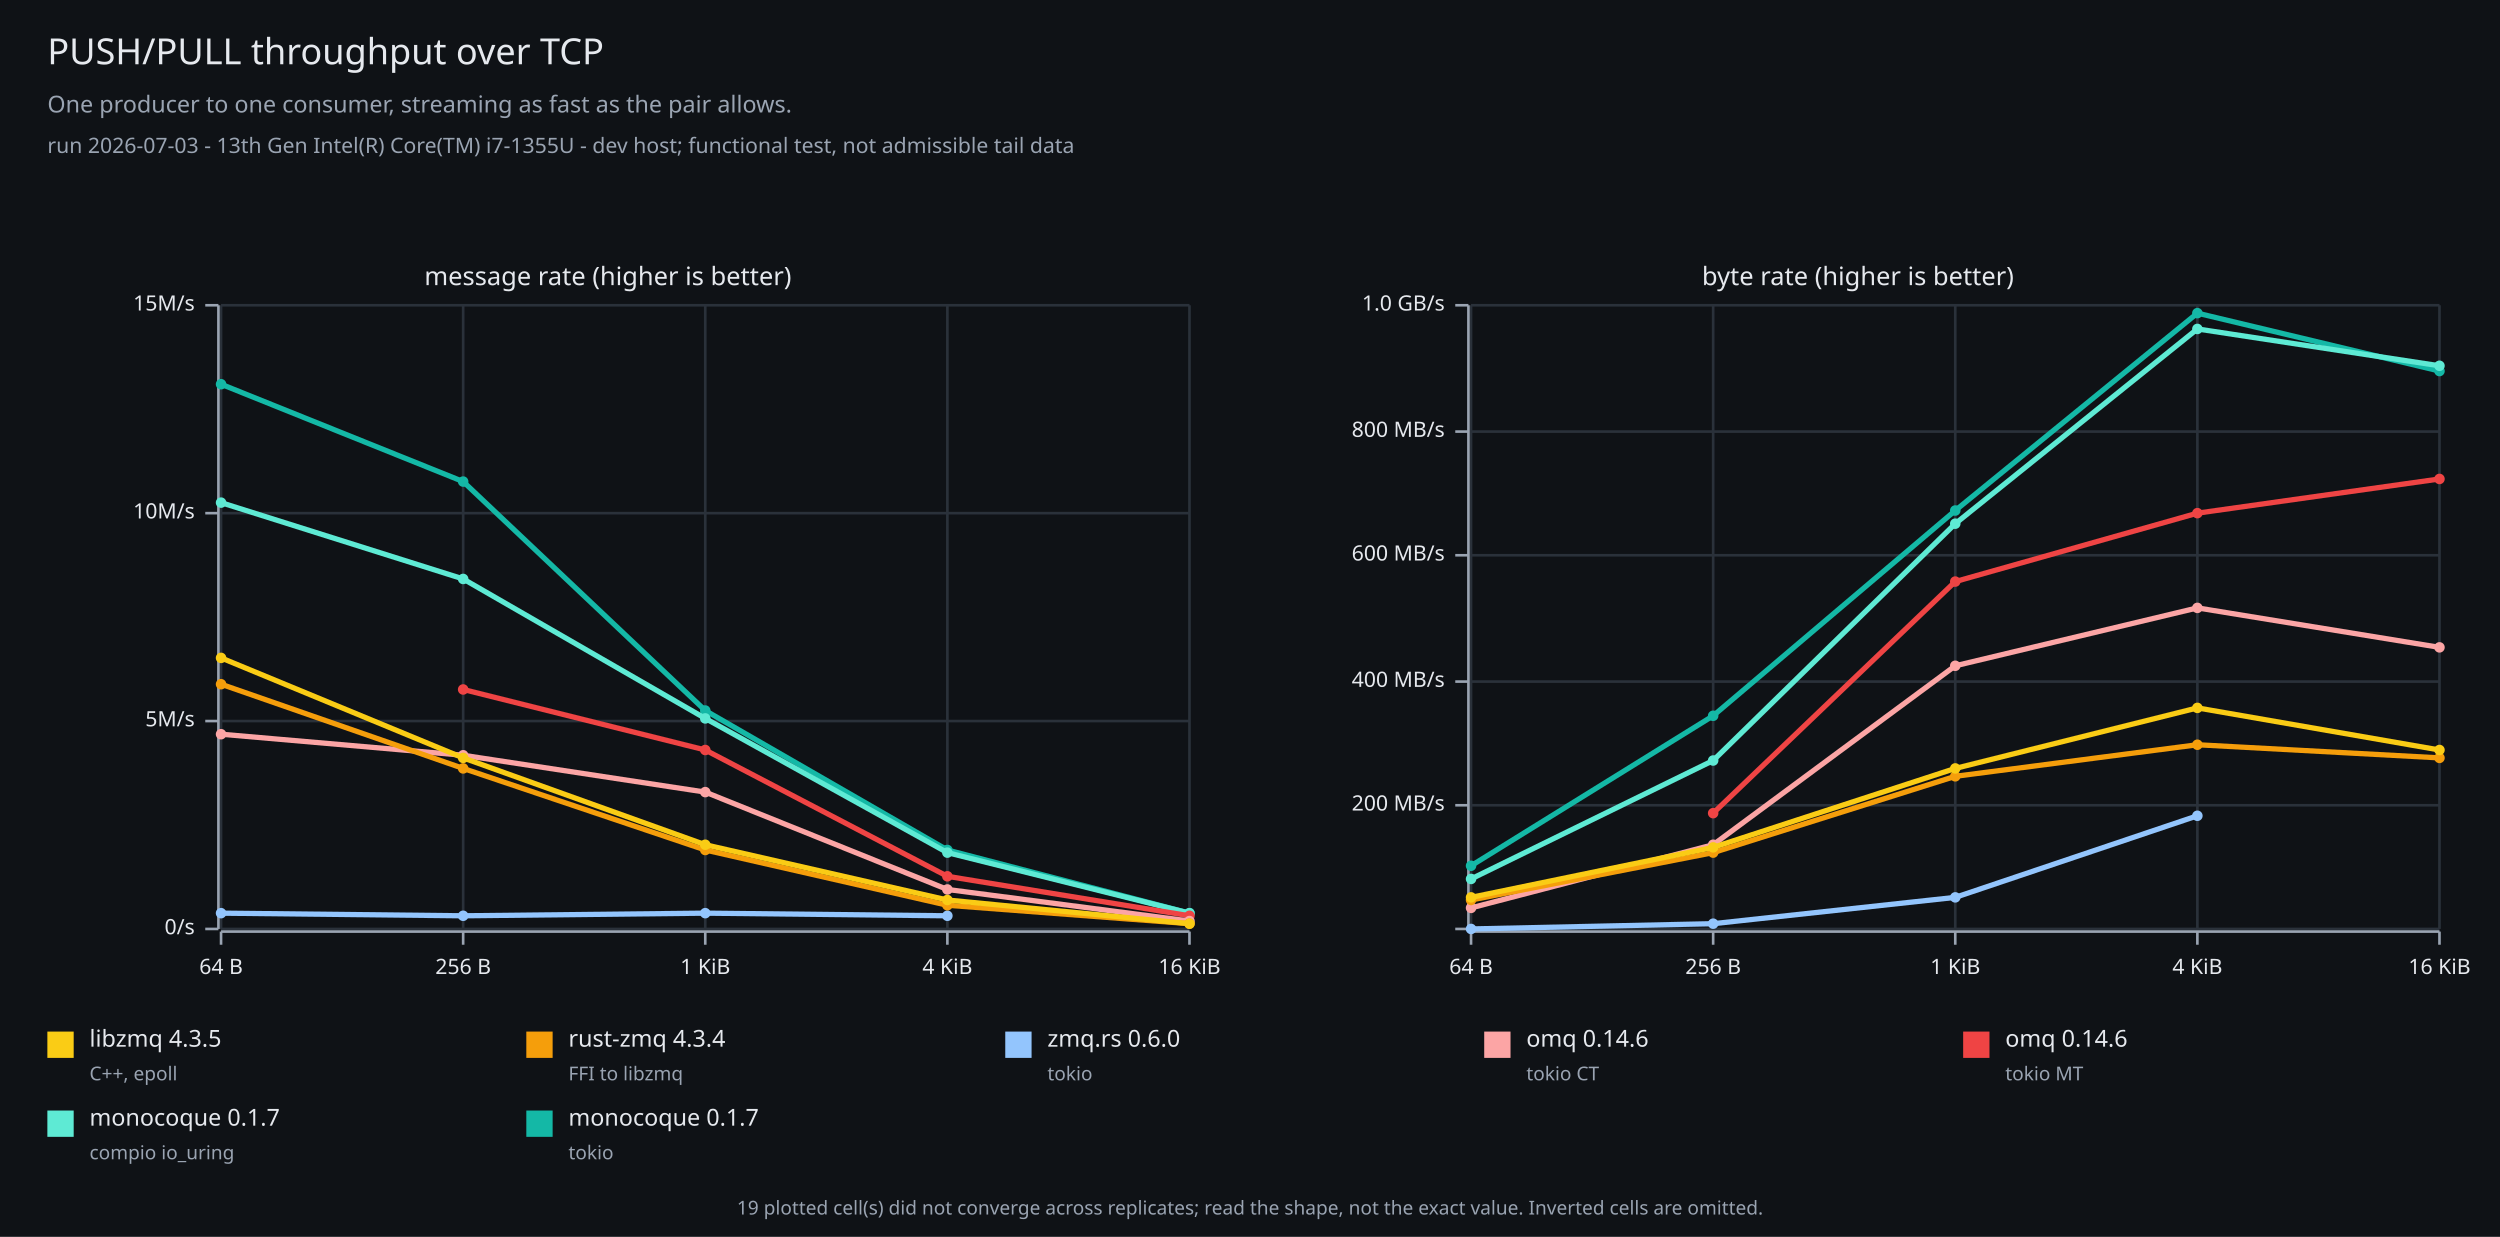
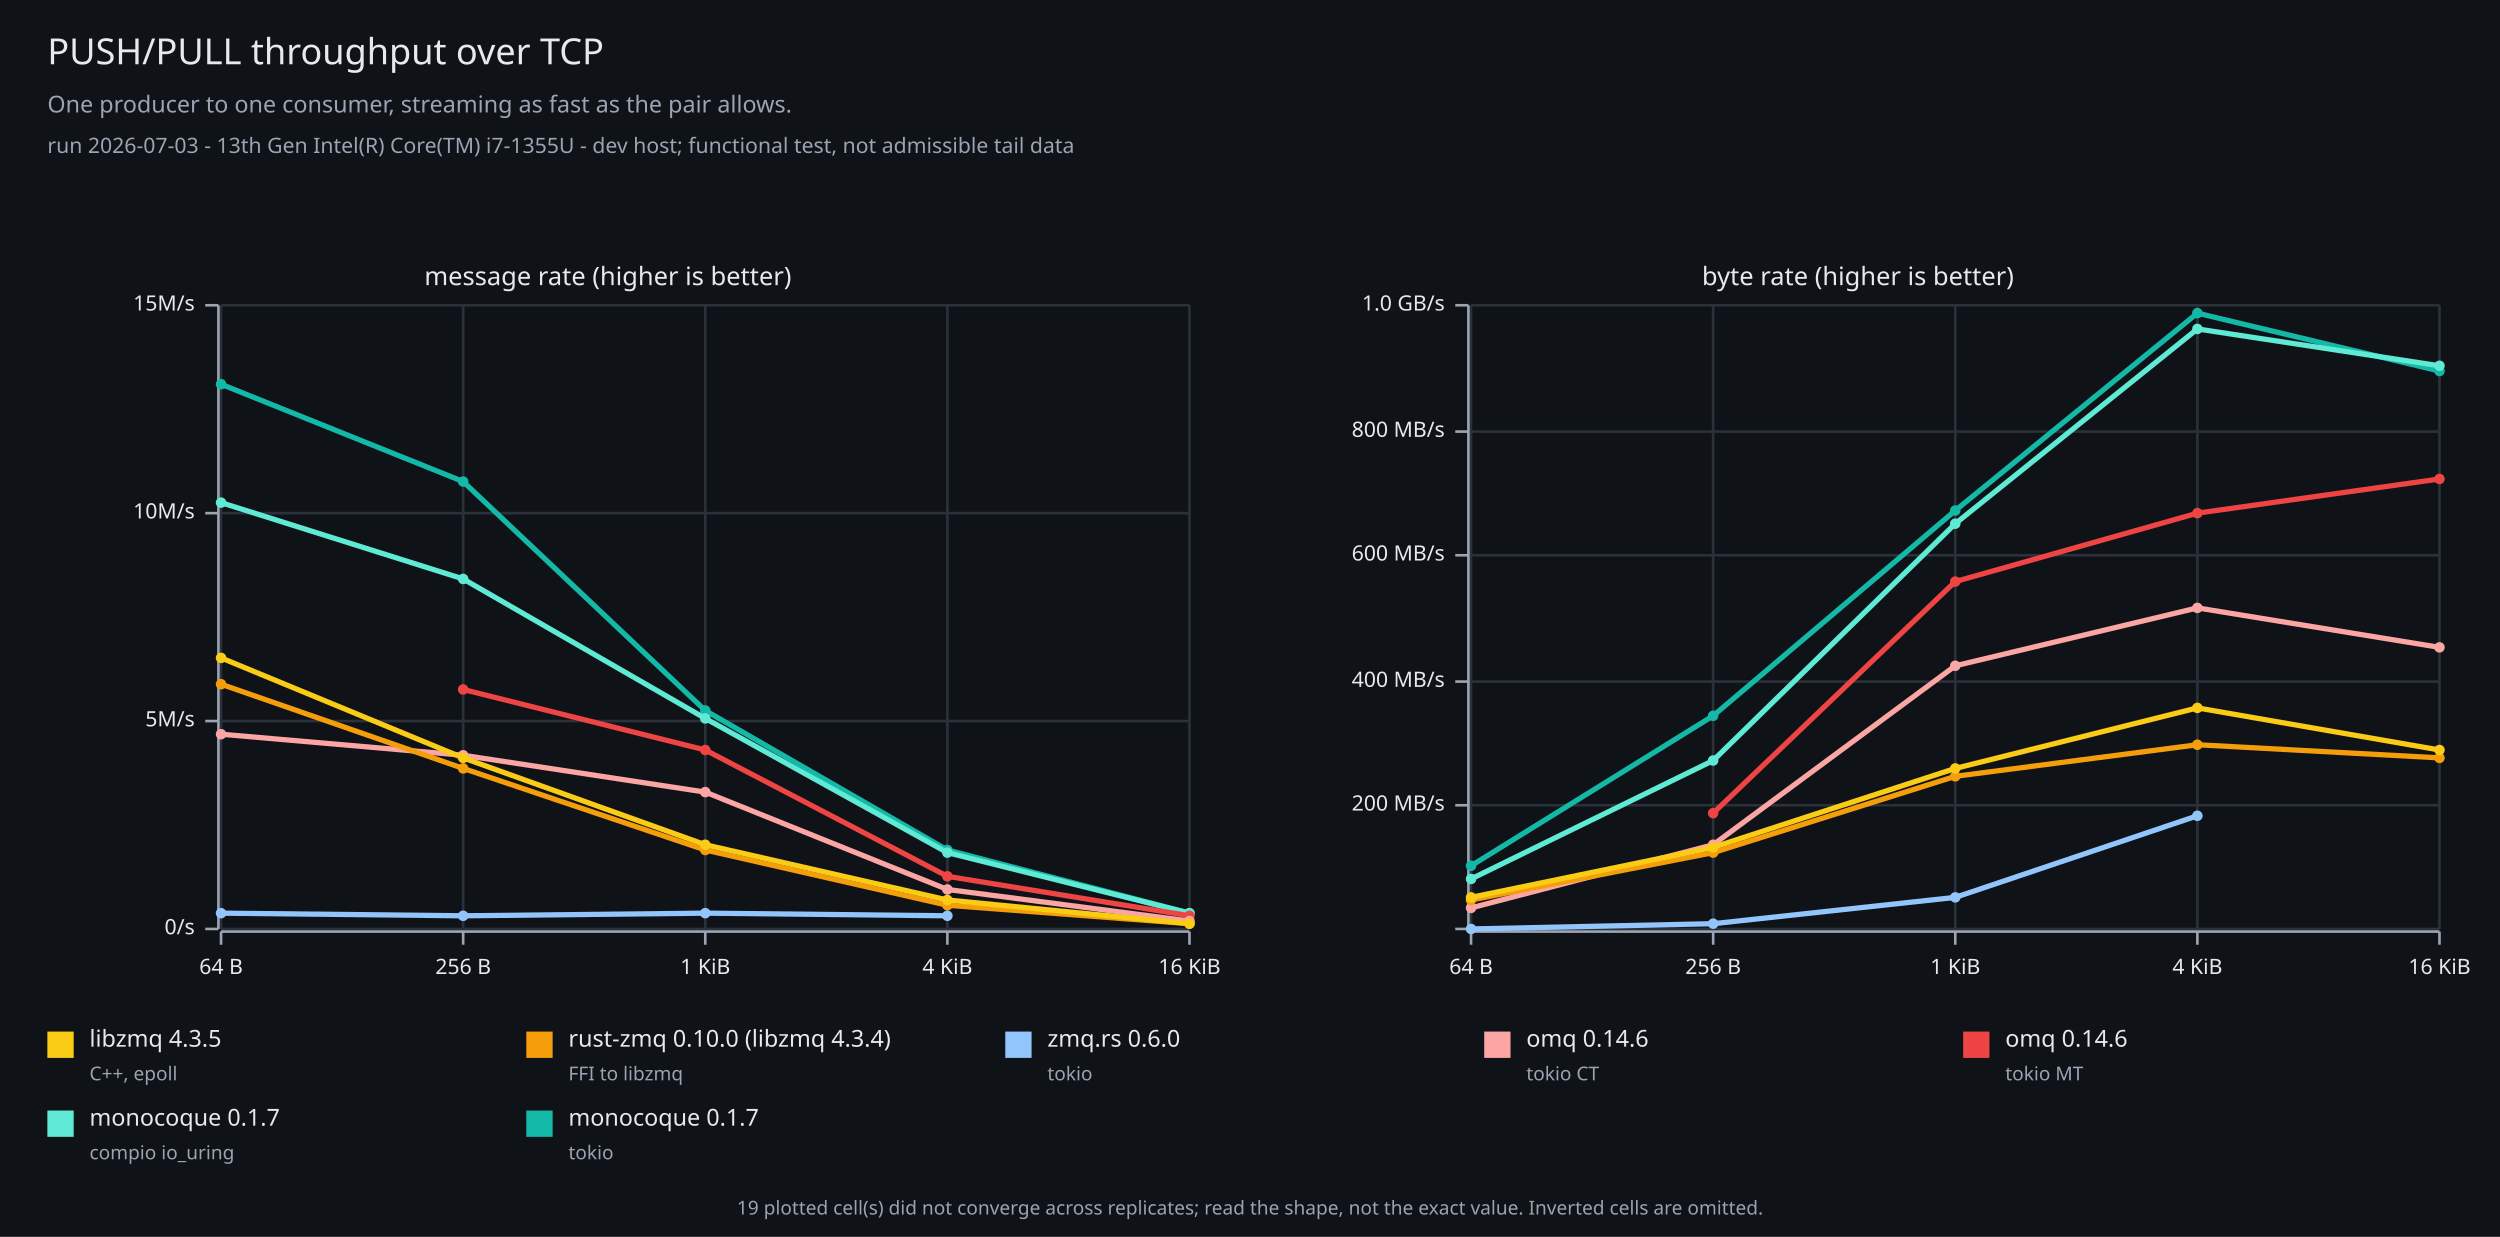
<svg xmlns="http://www.w3.org/2000/svg" width="950" height="470" viewBox="0 0 950 470">
  <rect x="0" y="0" width="950" height="470" opacity="1" fill="#0F1216" stroke="none" />
  <text x="18" y="14" dy="0.76em" text-anchor="start" font-family="sans-serif" font-size="13.71" opacity="1" fill="#E6E9EE">
PUSH/PULL throughput over TCP
</text>
  <text x="18" y="36" dy="0.76em" text-anchor="start" font-family="sans-serif" font-size="8.871" opacity="1" fill="#9AA4B2">
One producer to one consumer, streaming as fast as the pair allows.
</text>
  <text x="18" y="52" dy="0.76em" text-anchor="start" font-family="sans-serif" font-size="8.065" opacity="1" fill="#9AA4B2">
run 2026-07-03 - 13th Gen Intel(R) Core(TM) i7-1355U - dev host; functional test, not admissible tail data
</text>
  <text x="231" y="101" dy="0.76em" text-anchor="middle" font-family="sans-serif" font-size="9.677" opacity="1" fill="#E6E9EE">
message rate (higher is better)
</text>
  <line opacity="1" stroke="#2A313A" stroke-width="1" x1="84" y1="353" x2="84" y2="116" />
  <line opacity="1" stroke="#2A313A" stroke-width="1" x1="176" y1="353" x2="176" y2="116" />
  <line opacity="1" stroke="#2A313A" stroke-width="1" x1="268" y1="353" x2="268" y2="116" />
  <line opacity="1" stroke="#2A313A" stroke-width="1" x1="360" y1="353" x2="360" y2="116" />
  <line opacity="1" stroke="#2A313A" stroke-width="1" x1="452" y1="353" x2="452" y2="116" />
  <line opacity="1" stroke="#2A313A" stroke-width="1" x1="84" y1="353" x2="452" y2="353" />
  <line opacity="1" stroke="#2A313A" stroke-width="1" x1="84" y1="274" x2="452" y2="274" />
  <line opacity="1" stroke="#2A313A" stroke-width="1" x1="84" y1="195" x2="452" y2="195" />
  <line opacity="1" stroke="#2A313A" stroke-width="1" x1="84" y1="116" x2="452" y2="116" />
  <polyline fill="none" opacity="1" stroke="#9AA4B2" stroke-width="1" points="83,116 83,353 " />
  <text x="74" y="353" dy="0.5ex" text-anchor="end" font-family="sans-serif" font-size="8.065" opacity="1" fill="#E6E9EE">
0/s
</text>
  <polyline fill="none" opacity="1" stroke="#9AA4B2" stroke-width="1" points="78,353 83,353 " />
  <text x="74" y="274" dy="0.5ex" text-anchor="end" font-family="sans-serif" font-size="8.065" opacity="1" fill="#E6E9EE">
5M/s
</text>
  <polyline fill="none" opacity="1" stroke="#9AA4B2" stroke-width="1" points="78,274 83,274 " />
  <text x="74" y="195" dy="0.5ex" text-anchor="end" font-family="sans-serif" font-size="8.065" opacity="1" fill="#E6E9EE">
10M/s
</text>
  <polyline fill="none" opacity="1" stroke="#9AA4B2" stroke-width="1" points="78,195 83,195 " />
  <text x="74" y="116" dy="0.5ex" text-anchor="end" font-family="sans-serif" font-size="8.065" opacity="1" fill="#E6E9EE">
15M/s
</text>
  <polyline fill="none" opacity="1" stroke="#9AA4B2" stroke-width="1" points="78,116 83,116 " />
  <polyline fill="none" opacity="1" stroke="#9AA4B2" stroke-width="1" points="84,354 452,354 " />
  <text x="84" y="364" dy="0.76em" text-anchor="middle" font-family="sans-serif" font-size="8.065" opacity="1" fill="#E6E9EE">
64 B
</text>
  <polyline fill="none" opacity="1" stroke="#9AA4B2" stroke-width="1" points="84,354 84,359 " />
  <text x="176" y="364" dy="0.76em" text-anchor="middle" font-family="sans-serif" font-size="8.065" opacity="1" fill="#E6E9EE">
256 B
</text>
  <polyline fill="none" opacity="1" stroke="#9AA4B2" stroke-width="1" points="176,354 176,359 " />
  <text x="268" y="364" dy="0.76em" text-anchor="middle" font-family="sans-serif" font-size="8.065" opacity="1" fill="#E6E9EE">
1 KiB
</text>
  <polyline fill="none" opacity="1" stroke="#9AA4B2" stroke-width="1" points="268,354 268,359 " />
  <text x="360" y="364" dy="0.76em" text-anchor="middle" font-family="sans-serif" font-size="8.065" opacity="1" fill="#E6E9EE">
4 KiB
</text>
  <polyline fill="none" opacity="1" stroke="#9AA4B2" stroke-width="1" points="360,354 360,359 " />
  <text x="452" y="364" dy="0.76em" text-anchor="middle" font-family="sans-serif" font-size="8.065" opacity="1" fill="#E6E9EE">
16 KiB
</text>
  <polyline fill="none" opacity="1" stroke="#9AA4B2" stroke-width="1" points="452,354 452,359 " />
  <polyline fill="none" opacity="1" stroke="#14B8A6" stroke-width="2" points="84,146 176,183 268,270 360,323 452,347 " />
  <circle cx="84" cy="146" r="2" opacity="1" fill="#14B8A6" stroke="none" stroke-width="1" />
  <circle cx="176" cy="183" r="2" opacity="1" fill="#14B8A6" stroke="none" stroke-width="1" />
  <circle cx="268" cy="270" r="2" opacity="1" fill="#14B8A6" stroke="none" stroke-width="1" />
  <circle cx="360" cy="323" r="2" opacity="1" fill="#14B8A6" stroke="none" stroke-width="1" />
  <circle cx="452" cy="347" r="2" opacity="1" fill="#14B8A6" stroke="none" stroke-width="1" />
  <polyline fill="none" opacity="1" stroke="#5EEAD4" stroke-width="2" points="84,191 176,220 268,273 360,324 452,347 " />
  <circle cx="84" cy="191" r="2" opacity="1" fill="#5EEAD4" stroke="none" stroke-width="1" />
  <circle cx="176" cy="220" r="2" opacity="1" fill="#5EEAD4" stroke="none" stroke-width="1" />
  <circle cx="268" cy="273" r="2" opacity="1" fill="#5EEAD4" stroke="none" stroke-width="1" />
  <circle cx="360" cy="324" r="2" opacity="1" fill="#5EEAD4" stroke="none" stroke-width="1" />
  <circle cx="452" cy="347" r="2" opacity="1" fill="#5EEAD4" stroke="none" stroke-width="1" />
  <polyline fill="none" opacity="1" stroke="#EF4444" stroke-width="2" points="176,262 268,285 360,333 452,348 " />
  <circle cx="176" cy="262" r="2" opacity="1" fill="#EF4444" stroke="none" stroke-width="1" />
  <circle cx="268" cy="285" r="2" opacity="1" fill="#EF4444" stroke="none" stroke-width="1" />
  <circle cx="360" cy="333" r="2" opacity="1" fill="#EF4444" stroke="none" stroke-width="1" />
  <circle cx="452" cy="348" r="2" opacity="1" fill="#EF4444" stroke="none" stroke-width="1" />
  <polyline fill="none" opacity="1" stroke="#FCA5A5" stroke-width="2" points="84,279 176,287 268,301 360,338 452,350 " />
  <circle cx="84" cy="279" r="2" opacity="1" fill="#FCA5A5" stroke="none" stroke-width="1" />
  <circle cx="176" cy="287" r="2" opacity="1" fill="#FCA5A5" stroke="none" stroke-width="1" />
  <circle cx="268" cy="301" r="2" opacity="1" fill="#FCA5A5" stroke="none" stroke-width="1" />
  <circle cx="360" cy="338" r="2" opacity="1" fill="#FCA5A5" stroke="none" stroke-width="1" />
  <circle cx="452" cy="350" r="2" opacity="1" fill="#FCA5A5" stroke="none" stroke-width="1" />
  <polyline fill="none" opacity="1" stroke="#93C5FD" stroke-width="2" points="84,347 176,348 268,347 360,348 " />
  <circle cx="84" cy="347" r="2" opacity="1" fill="#93C5FD" stroke="none" stroke-width="1" />
  <circle cx="176" cy="348" r="2" opacity="1" fill="#93C5FD" stroke="none" stroke-width="1" />
  <circle cx="268" cy="347" r="2" opacity="1" fill="#93C5FD" stroke="none" stroke-width="1" />
  <circle cx="360" cy="348" r="2" opacity="1" fill="#93C5FD" stroke="none" stroke-width="1" />
  <polyline fill="none" opacity="1" stroke="#F59E0B" stroke-width="2" points="84,260 176,292 268,323 360,344 452,351 " />
  <circle cx="84" cy="260" r="2" opacity="1" fill="#F59E0B" stroke="none" stroke-width="1" />
  <circle cx="176" cy="292" r="2" opacity="1" fill="#F59E0B" stroke="none" stroke-width="1" />
  <circle cx="268" cy="323" r="2" opacity="1" fill="#F59E0B" stroke="none" stroke-width="1" />
  <circle cx="360" cy="344" r="2" opacity="1" fill="#F59E0B" stroke="none" stroke-width="1" />
  <circle cx="452" cy="351" r="2" opacity="1" fill="#F59E0B" stroke="none" stroke-width="1" />
  <polyline fill="none" opacity="1" stroke="#FACC15" stroke-width="2" points="84,250 176,288 268,321 360,342 452,351 " />
  <circle cx="84" cy="250" r="2" opacity="1" fill="#FACC15" stroke="none" stroke-width="1" />
  <circle cx="176" cy="288" r="2" opacity="1" fill="#FACC15" stroke="none" stroke-width="1" />
  <circle cx="268" cy="321" r="2" opacity="1" fill="#FACC15" stroke="none" stroke-width="1" />
  <circle cx="360" cy="342" r="2" opacity="1" fill="#FACC15" stroke="none" stroke-width="1" />
  <circle cx="452" cy="351" r="2" opacity="1" fill="#FACC15" stroke="none" stroke-width="1" />
  <text x="706" y="101" dy="0.76em" text-anchor="middle" font-family="sans-serif" font-size="9.677" opacity="1" fill="#E6E9EE">
byte rate (higher is better)
</text>
  <line opacity="1" stroke="#2A313A" stroke-width="1" x1="559" y1="353" x2="559" y2="116" />
  <line opacity="1" stroke="#2A313A" stroke-width="1" x1="651" y1="353" x2="651" y2="116" />
  <line opacity="1" stroke="#2A313A" stroke-width="1" x1="743" y1="353" x2="743" y2="116" />
  <line opacity="1" stroke="#2A313A" stroke-width="1" x1="835" y1="353" x2="835" y2="116" />
  <line opacity="1" stroke="#2A313A" stroke-width="1" x1="927" y1="353" x2="927" y2="116" />
  <line opacity="1" stroke="#2A313A" stroke-width="1" x1="559" y1="353" x2="927" y2="353" />
  <line opacity="1" stroke="#2A313A" stroke-width="1" x1="559" y1="306" x2="927" y2="306" />
  <line opacity="1" stroke="#2A313A" stroke-width="1" x1="559" y1="259" x2="927" y2="259" />
  <line opacity="1" stroke="#2A313A" stroke-width="1" x1="559" y1="211" x2="927" y2="211" />
  <line opacity="1" stroke="#2A313A" stroke-width="1" x1="559" y1="164" x2="927" y2="164" />
  <line opacity="1" stroke="#2A313A" stroke-width="1" x1="559" y1="116" x2="927" y2="116" />
  <polyline fill="none" opacity="1" stroke="#9AA4B2" stroke-width="1" points="558,116 558,353 " />
  <text x="549" y="353" dy="0.5ex" text-anchor="end" font-family="sans-serif" font-size="8.065" opacity="1" fill="#E6E9EE">

</text>
  <polyline fill="none" opacity="1" stroke="#9AA4B2" stroke-width="1" points="553,353 558,353 " />
  <text x="549" y="306" dy="0.5ex" text-anchor="end" font-family="sans-serif" font-size="8.065" opacity="1" fill="#E6E9EE">
200 MB/s
</text>
  <polyline fill="none" opacity="1" stroke="#9AA4B2" stroke-width="1" points="553,306 558,306 " />
  <text x="549" y="259" dy="0.5ex" text-anchor="end" font-family="sans-serif" font-size="8.065" opacity="1" fill="#E6E9EE">
400 MB/s
</text>
  <polyline fill="none" opacity="1" stroke="#9AA4B2" stroke-width="1" points="553,259 558,259 " />
  <text x="549" y="211" dy="0.5ex" text-anchor="end" font-family="sans-serif" font-size="8.065" opacity="1" fill="#E6E9EE">
600 MB/s
</text>
  <polyline fill="none" opacity="1" stroke="#9AA4B2" stroke-width="1" points="553,211 558,211 " />
  <text x="549" y="164" dy="0.5ex" text-anchor="end" font-family="sans-serif" font-size="8.065" opacity="1" fill="#E6E9EE">
800 MB/s
</text>
  <polyline fill="none" opacity="1" stroke="#9AA4B2" stroke-width="1" points="553,164 558,164 " />
  <text x="549" y="116" dy="0.5ex" text-anchor="end" font-family="sans-serif" font-size="8.065" opacity="1" fill="#E6E9EE">
1.0 GB/s
</text>
  <polyline fill="none" opacity="1" stroke="#9AA4B2" stroke-width="1" points="553,116 558,116 " />
  <polyline fill="none" opacity="1" stroke="#9AA4B2" stroke-width="1" points="559,354 927,354 " />
  <text x="559" y="364" dy="0.76em" text-anchor="middle" font-family="sans-serif" font-size="8.065" opacity="1" fill="#E6E9EE">
64 B
</text>
  <polyline fill="none" opacity="1" stroke="#9AA4B2" stroke-width="1" points="559,354 559,359 " />
  <text x="651" y="364" dy="0.76em" text-anchor="middle" font-family="sans-serif" font-size="8.065" opacity="1" fill="#E6E9EE">
256 B
</text>
  <polyline fill="none" opacity="1" stroke="#9AA4B2" stroke-width="1" points="651,354 651,359 " />
  <text x="743" y="364" dy="0.76em" text-anchor="middle" font-family="sans-serif" font-size="8.065" opacity="1" fill="#E6E9EE">
1 KiB
</text>
  <polyline fill="none" opacity="1" stroke="#9AA4B2" stroke-width="1" points="743,354 743,359 " />
  <text x="835" y="364" dy="0.76em" text-anchor="middle" font-family="sans-serif" font-size="8.065" opacity="1" fill="#E6E9EE">
4 KiB
</text>
  <polyline fill="none" opacity="1" stroke="#9AA4B2" stroke-width="1" points="835,354 835,359 " />
  <text x="927" y="364" dy="0.76em" text-anchor="middle" font-family="sans-serif" font-size="8.065" opacity="1" fill="#E6E9EE">
16 KiB
</text>
  <polyline fill="none" opacity="1" stroke="#9AA4B2" stroke-width="1" points="927,354 927,359 " />
  <polyline fill="none" opacity="1" stroke="#14B8A6" stroke-width="2" points="559,329 651,272 743,194 835,119 927,141 " />
  <circle cx="559" cy="329" r="2" opacity="1" fill="#14B8A6" stroke="none" stroke-width="1" />
  <circle cx="651" cy="272" r="2" opacity="1" fill="#14B8A6" stroke="none" stroke-width="1" />
  <circle cx="743" cy="194" r="2" opacity="1" fill="#14B8A6" stroke="none" stroke-width="1" />
  <circle cx="835" cy="119" r="2" opacity="1" fill="#14B8A6" stroke="none" stroke-width="1" />
  <circle cx="927" cy="141" r="2" opacity="1" fill="#14B8A6" stroke="none" stroke-width="1" />
  <polyline fill="none" opacity="1" stroke="#5EEAD4" stroke-width="2" points="559,334 651,289 743,199 835,125 927,139 " />
  <circle cx="559" cy="334" r="2" opacity="1" fill="#5EEAD4" stroke="none" stroke-width="1" />
  <circle cx="651" cy="289" r="2" opacity="1" fill="#5EEAD4" stroke="none" stroke-width="1" />
  <circle cx="743" cy="199" r="2" opacity="1" fill="#5EEAD4" stroke="none" stroke-width="1" />
  <circle cx="835" cy="125" r="2" opacity="1" fill="#5EEAD4" stroke="none" stroke-width="1" />
  <circle cx="927" cy="139" r="2" opacity="1" fill="#5EEAD4" stroke="none" stroke-width="1" />
  <polyline fill="none" opacity="1" stroke="#EF4444" stroke-width="2" points="651,309 743,221 835,195 927,182 " />
  <circle cx="651" cy="309" r="2" opacity="1" fill="#EF4444" stroke="none" stroke-width="1" />
  <circle cx="743" cy="221" r="2" opacity="1" fill="#EF4444" stroke="none" stroke-width="1" />
  <circle cx="835" cy="195" r="2" opacity="1" fill="#EF4444" stroke="none" stroke-width="1" />
  <circle cx="927" cy="182" r="2" opacity="1" fill="#EF4444" stroke="none" stroke-width="1" />
  <polyline fill="none" opacity="1" stroke="#FCA5A5" stroke-width="2" points="559,345 651,321 743,253 835,231 927,246 " />
  <circle cx="559" cy="345" r="2" opacity="1" fill="#FCA5A5" stroke="none" stroke-width="1" />
  <circle cx="651" cy="321" r="2" opacity="1" fill="#FCA5A5" stroke="none" stroke-width="1" />
  <circle cx="743" cy="253" r="2" opacity="1" fill="#FCA5A5" stroke="none" stroke-width="1" />
  <circle cx="835" cy="231" r="2" opacity="1" fill="#FCA5A5" stroke="none" stroke-width="1" />
  <circle cx="927" cy="246" r="2" opacity="1" fill="#FCA5A5" stroke="none" stroke-width="1" />
  <polyline fill="none" opacity="1" stroke="#93C5FD" stroke-width="2" points="559,353 651,351 743,341 835,310 " />
  <circle cx="559" cy="353" r="2" opacity="1" fill="#93C5FD" stroke="none" stroke-width="1" />
  <circle cx="651" cy="351" r="2" opacity="1" fill="#93C5FD" stroke="none" stroke-width="1" />
  <circle cx="743" cy="341" r="2" opacity="1" fill="#93C5FD" stroke="none" stroke-width="1" />
  <circle cx="835" cy="310" r="2" opacity="1" fill="#93C5FD" stroke="none" stroke-width="1" />
  <polyline fill="none" opacity="1" stroke="#F59E0B" stroke-width="2" points="559,342 651,324 743,295 835,283 927,288 " />
  <circle cx="559" cy="342" r="2" opacity="1" fill="#F59E0B" stroke="none" stroke-width="1" />
  <circle cx="651" cy="324" r="2" opacity="1" fill="#F59E0B" stroke="none" stroke-width="1" />
  <circle cx="743" cy="295" r="2" opacity="1" fill="#F59E0B" stroke="none" stroke-width="1" />
  <circle cx="835" cy="283" r="2" opacity="1" fill="#F59E0B" stroke="none" stroke-width="1" />
  <circle cx="927" cy="288" r="2" opacity="1" fill="#F59E0B" stroke="none" stroke-width="1" />
  <polyline fill="none" opacity="1" stroke="#FACC15" stroke-width="2" points="559,341 651,322 743,292 835,269 927,285 " />
  <circle cx="559" cy="341" r="2" opacity="1" fill="#FACC15" stroke="none" stroke-width="1" />
  <circle cx="651" cy="322" r="2" opacity="1" fill="#FACC15" stroke="none" stroke-width="1" />
  <circle cx="743" cy="292" r="2" opacity="1" fill="#FACC15" stroke="none" stroke-width="1" />
  <circle cx="835" cy="269" r="2" opacity="1" fill="#FACC15" stroke="none" stroke-width="1" />
  <circle cx="927" cy="285" r="2" opacity="1" fill="#FACC15" stroke="none" stroke-width="1" />
  <rect x="18" y="392" width="10" height="10" opacity="1" fill="#FACC15" stroke="none" />
  <text x="34" y="391" dy="0.76em" text-anchor="start" font-family="sans-serif" font-size="8.871" opacity="1" fill="#E6E9EE">
libzmq 4.3.5
</text>
  <text x="34" y="405" dy="0.76em" text-anchor="start" font-family="sans-serif" font-size="7.258" opacity="1" fill="#9AA4B2">
C++, epoll
</text>
  <rect x="200" y="392" width="10" height="10" opacity="1" fill="#F59E0B" stroke="none" />
  <text x="216" y="391" dy="0.76em" text-anchor="start" font-family="sans-serif" font-size="8.871" opacity="1" fill="#E6E9EE">
- rust-zmq 4.3.4
+ rust-zmq 0.10.0 (libzmq 4.3.4)
</text>
  <text x="216" y="405" dy="0.76em" text-anchor="start" font-family="sans-serif" font-size="7.258" opacity="1" fill="#9AA4B2">
FFI to libzmq
</text>
  <rect x="382" y="392" width="10" height="10" opacity="1" fill="#93C5FD" stroke="none" />
  <text x="398" y="391" dy="0.76em" text-anchor="start" font-family="sans-serif" font-size="8.871" opacity="1" fill="#E6E9EE">
zmq.rs 0.6.0
</text>
  <text x="398" y="405" dy="0.76em" text-anchor="start" font-family="sans-serif" font-size="7.258" opacity="1" fill="#9AA4B2">
tokio
</text>
  <rect x="564" y="392" width="10" height="10" opacity="1" fill="#FCA5A5" stroke="none" />
  <text x="580" y="391" dy="0.76em" text-anchor="start" font-family="sans-serif" font-size="8.871" opacity="1" fill="#E6E9EE">
omq 0.14.6
</text>
  <text x="580" y="405" dy="0.76em" text-anchor="start" font-family="sans-serif" font-size="7.258" opacity="1" fill="#9AA4B2">
tokio CT
</text>
  <rect x="746" y="392" width="10" height="10" opacity="1" fill="#EF4444" stroke="none" />
  <text x="762" y="391" dy="0.76em" text-anchor="start" font-family="sans-serif" font-size="8.871" opacity="1" fill="#E6E9EE">
omq 0.14.6
</text>
  <text x="762" y="405" dy="0.76em" text-anchor="start" font-family="sans-serif" font-size="7.258" opacity="1" fill="#9AA4B2">
tokio MT
</text>
  <rect x="18" y="422" width="10" height="10" opacity="1" fill="#5EEAD4" stroke="none" />
  <text x="34" y="421" dy="0.76em" text-anchor="start" font-family="sans-serif" font-size="8.871" opacity="1" fill="#E6E9EE">
monocoque 0.1.7
</text>
  <text x="34" y="435" dy="0.76em" text-anchor="start" font-family="sans-serif" font-size="7.258" opacity="1" fill="#9AA4B2">
compio io_uring
</text>
  <rect x="200" y="422" width="10" height="10" opacity="1" fill="#14B8A6" stroke="none" />
  <text x="216" y="421" dy="0.76em" text-anchor="start" font-family="sans-serif" font-size="8.871" opacity="1" fill="#E6E9EE">
monocoque 0.1.7
</text>
  <text x="216" y="435" dy="0.76em" text-anchor="start" font-family="sans-serif" font-size="7.258" opacity="1" fill="#9AA4B2">
tokio
</text>
  <text x="475" y="456" dy="0.76em" text-anchor="middle" font-family="sans-serif" font-size="7.258" opacity="1" fill="#9AA4B2">
19 plotted cell(s) did not converge across replicates; read the shape, not the exact value. Inverted cells are omitted.
</text>
</svg>
